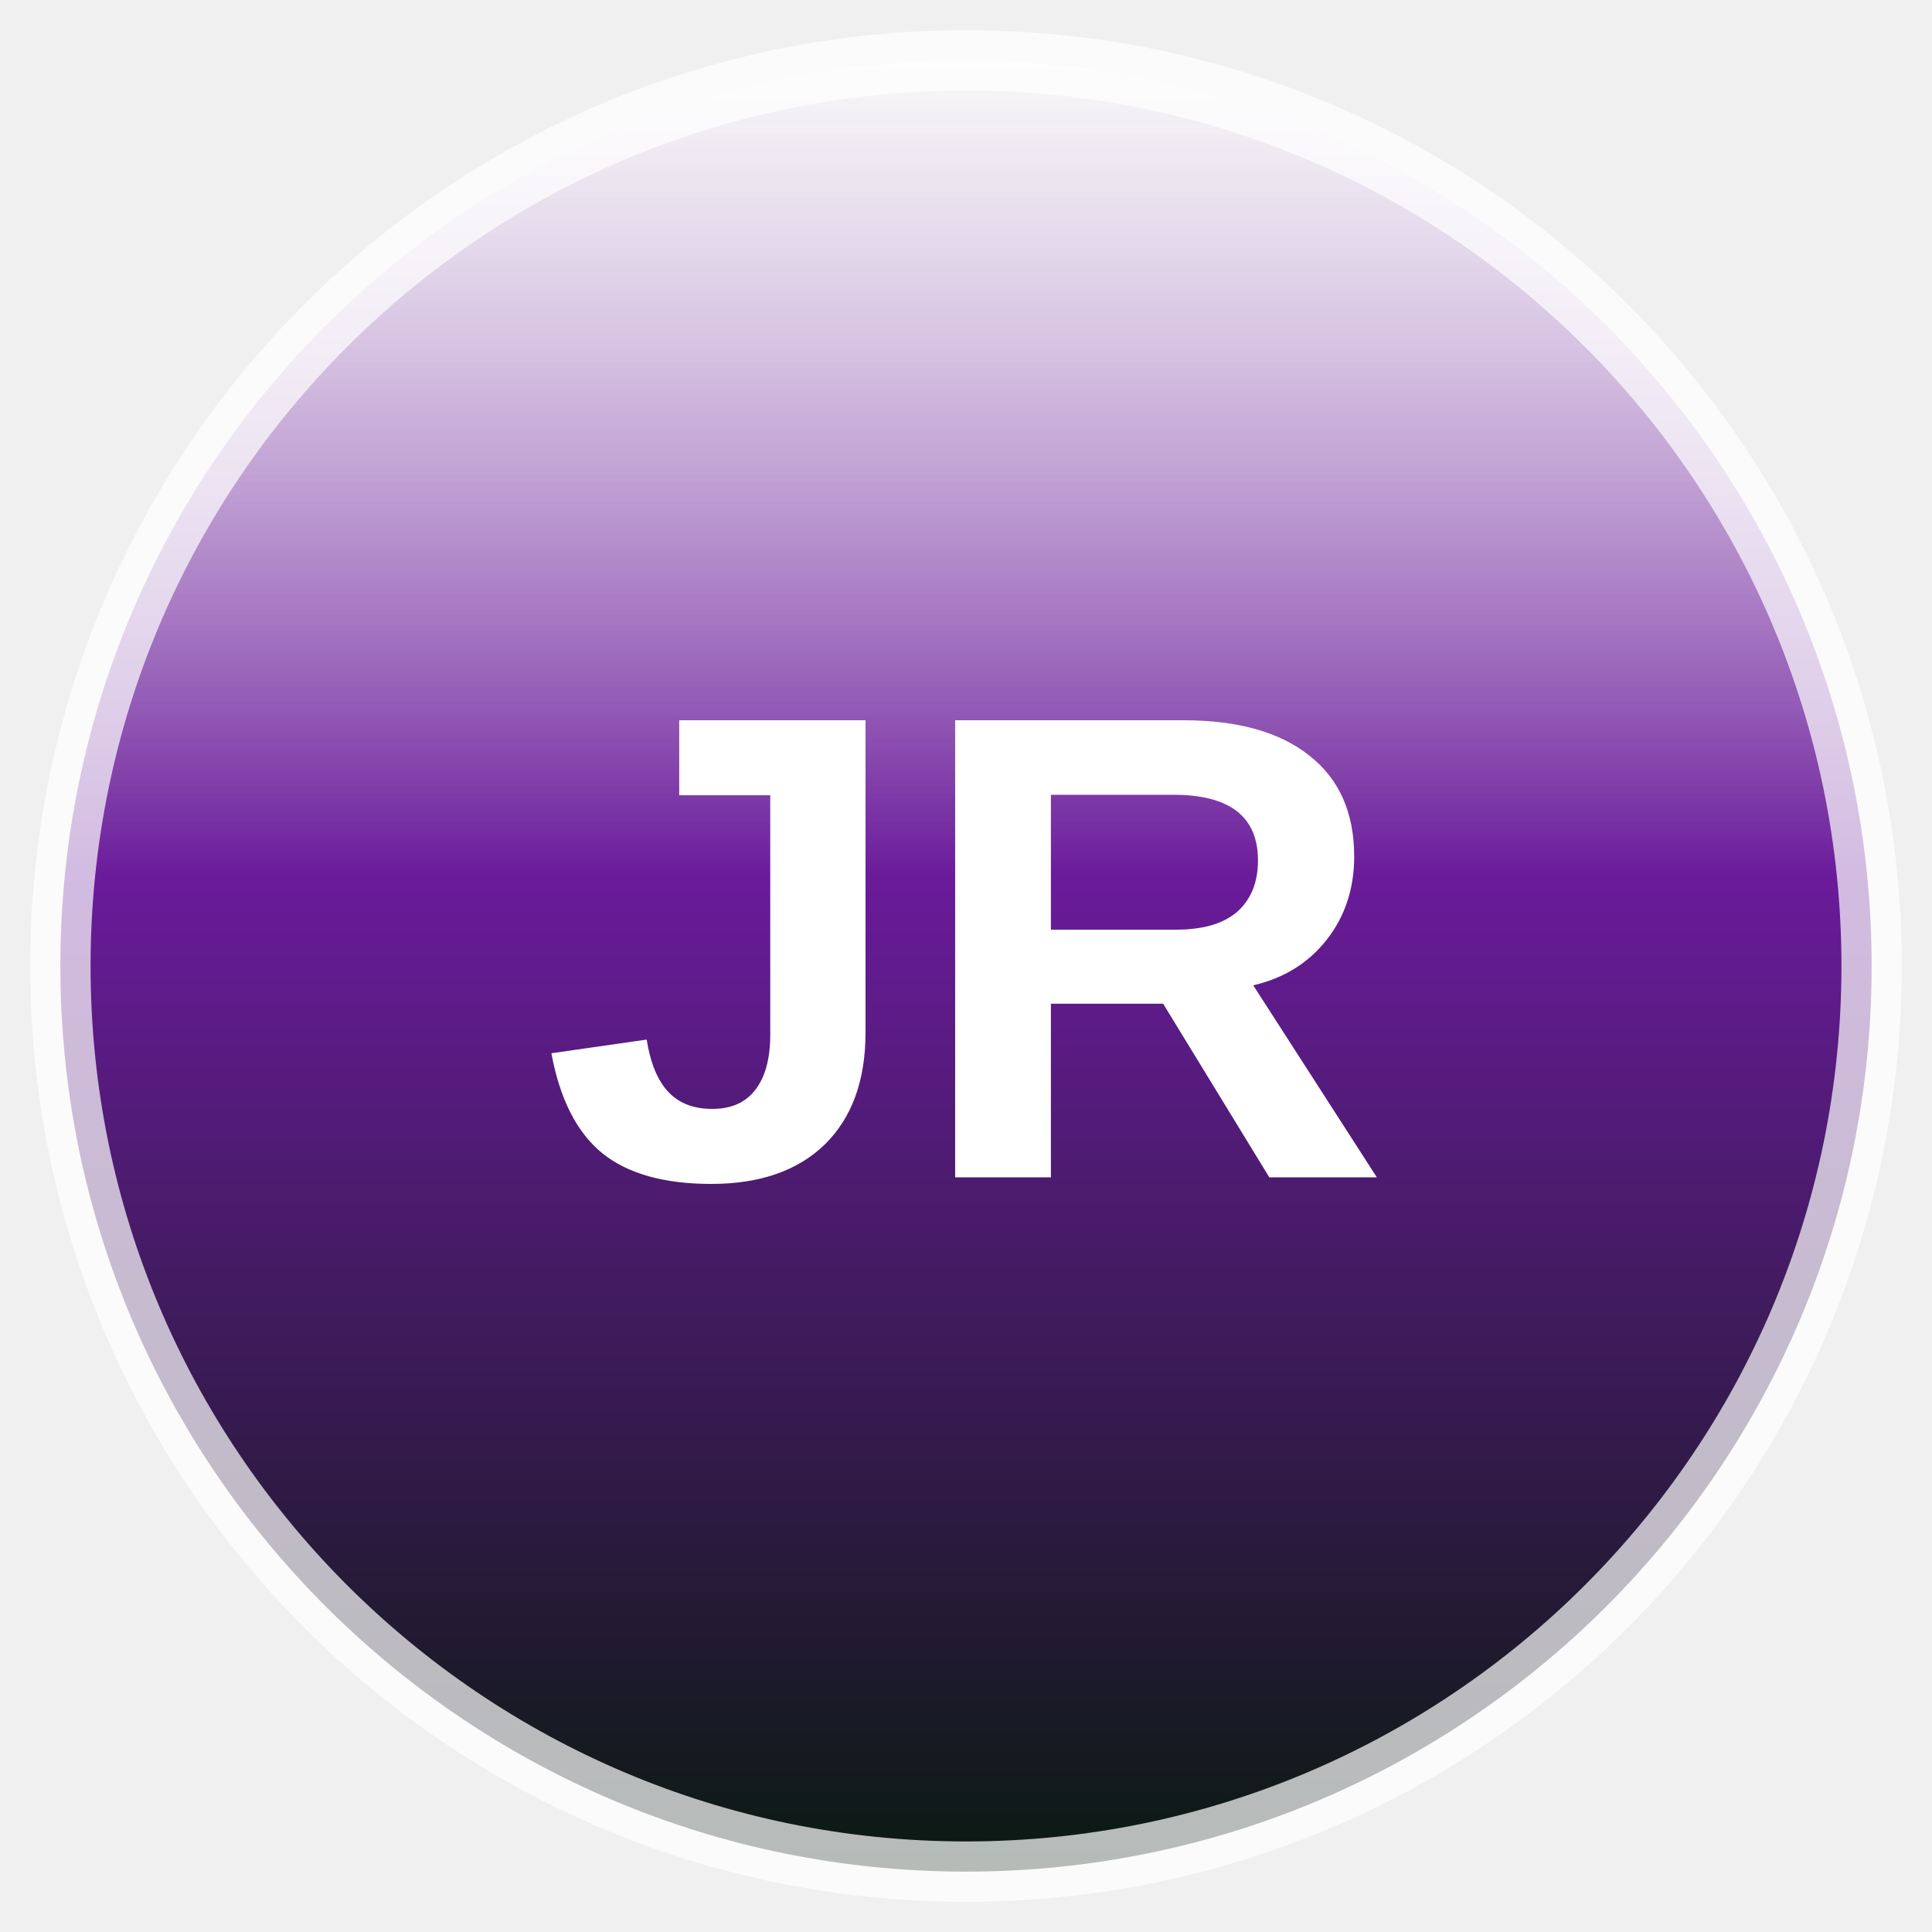
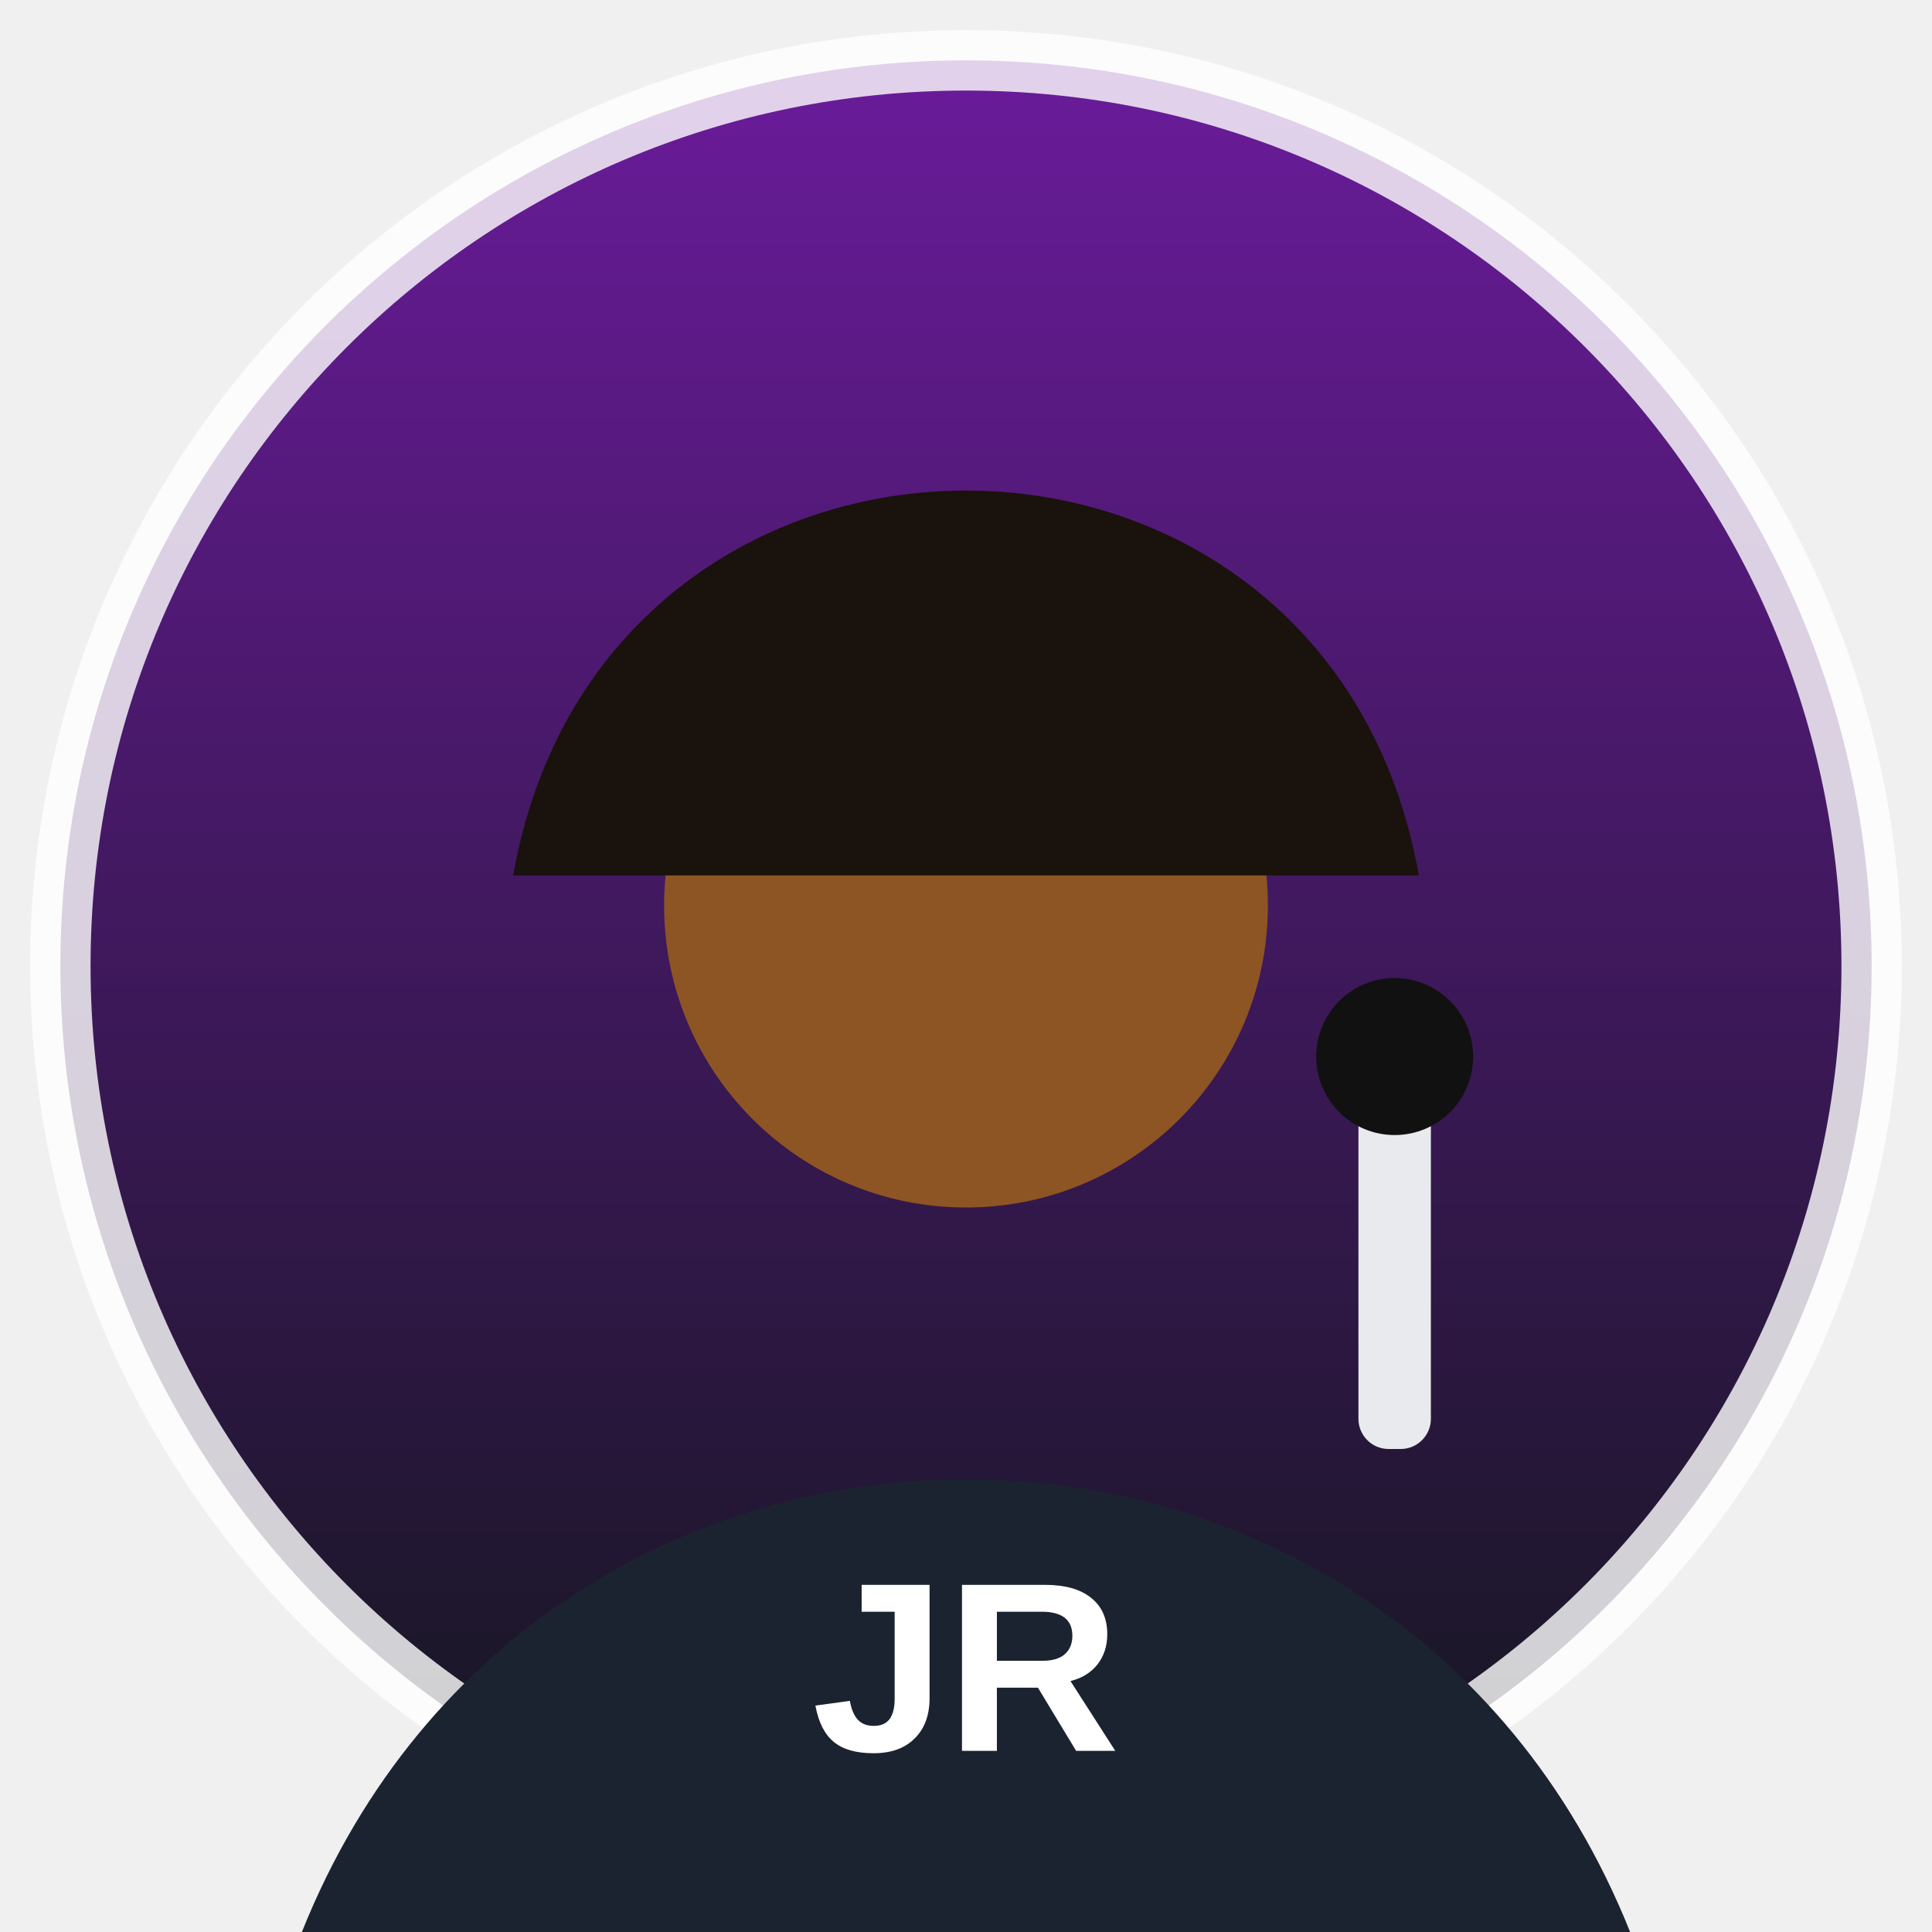
<svg xmlns="http://www.w3.org/2000/svg" viewBox="0 0 64 64">
  <defs>
-     <linearGradient id="gjuan-ramon-cid" x1="0" y1="0" x2="0" y2="1">
-       <stop offset="0" stop-color="#ffffff" stop-opacity=".55" />
-       <stop offset="0.45" stop-color="#6a1b9a" />
-       <stop offset="1" stop-color="#0a1a10" />
+     <linearGradient id="avajuanramoncid" x1="0" y1="0" x2="0" y2="1">
+       <stop offset="0" stop-color="#6a1b9a" />
+       <stop offset="1" stop-color="#12161c" />
    </linearGradient>
  </defs>
-   <circle cx="32" cy="32" r="30" fill="url(#gjuan-ramon-cid)" stroke="rgba(255,255,255,.7)" stroke-width="2" />
-   <text x="32" y="39" text-anchor="middle" font-family="Arial,Helvetica,sans-serif" font-weight="800" font-size="22" fill="#fff">JR</text>
+   <circle cx="32" cy="32" r="30" fill="url(#avajuanramoncid)" stroke="rgba(255,255,255,.8)" stroke-width="2" />
+   <path d="M10 64 C18 44 46 44 54 64" fill="#1b2330" />
+   <circle cx="32" cy="30" r="10" fill="#8d5524" />
+   <path d="M17 29 C20 12 44 12 47 29" fill="#1a120c" />
+   <rect x="45" y="36" width="2.4" height="12" rx="1" fill="#e8eaee" />
+   <circle cx="46.2" cy="35" r="2.6" fill="#111" />
+   <text x="32" y="58" text-anchor="middle" font-family="Arial,Helvetica,sans-serif" font-weight="800" font-size="8" fill="#fff">JR</text>
</svg>
